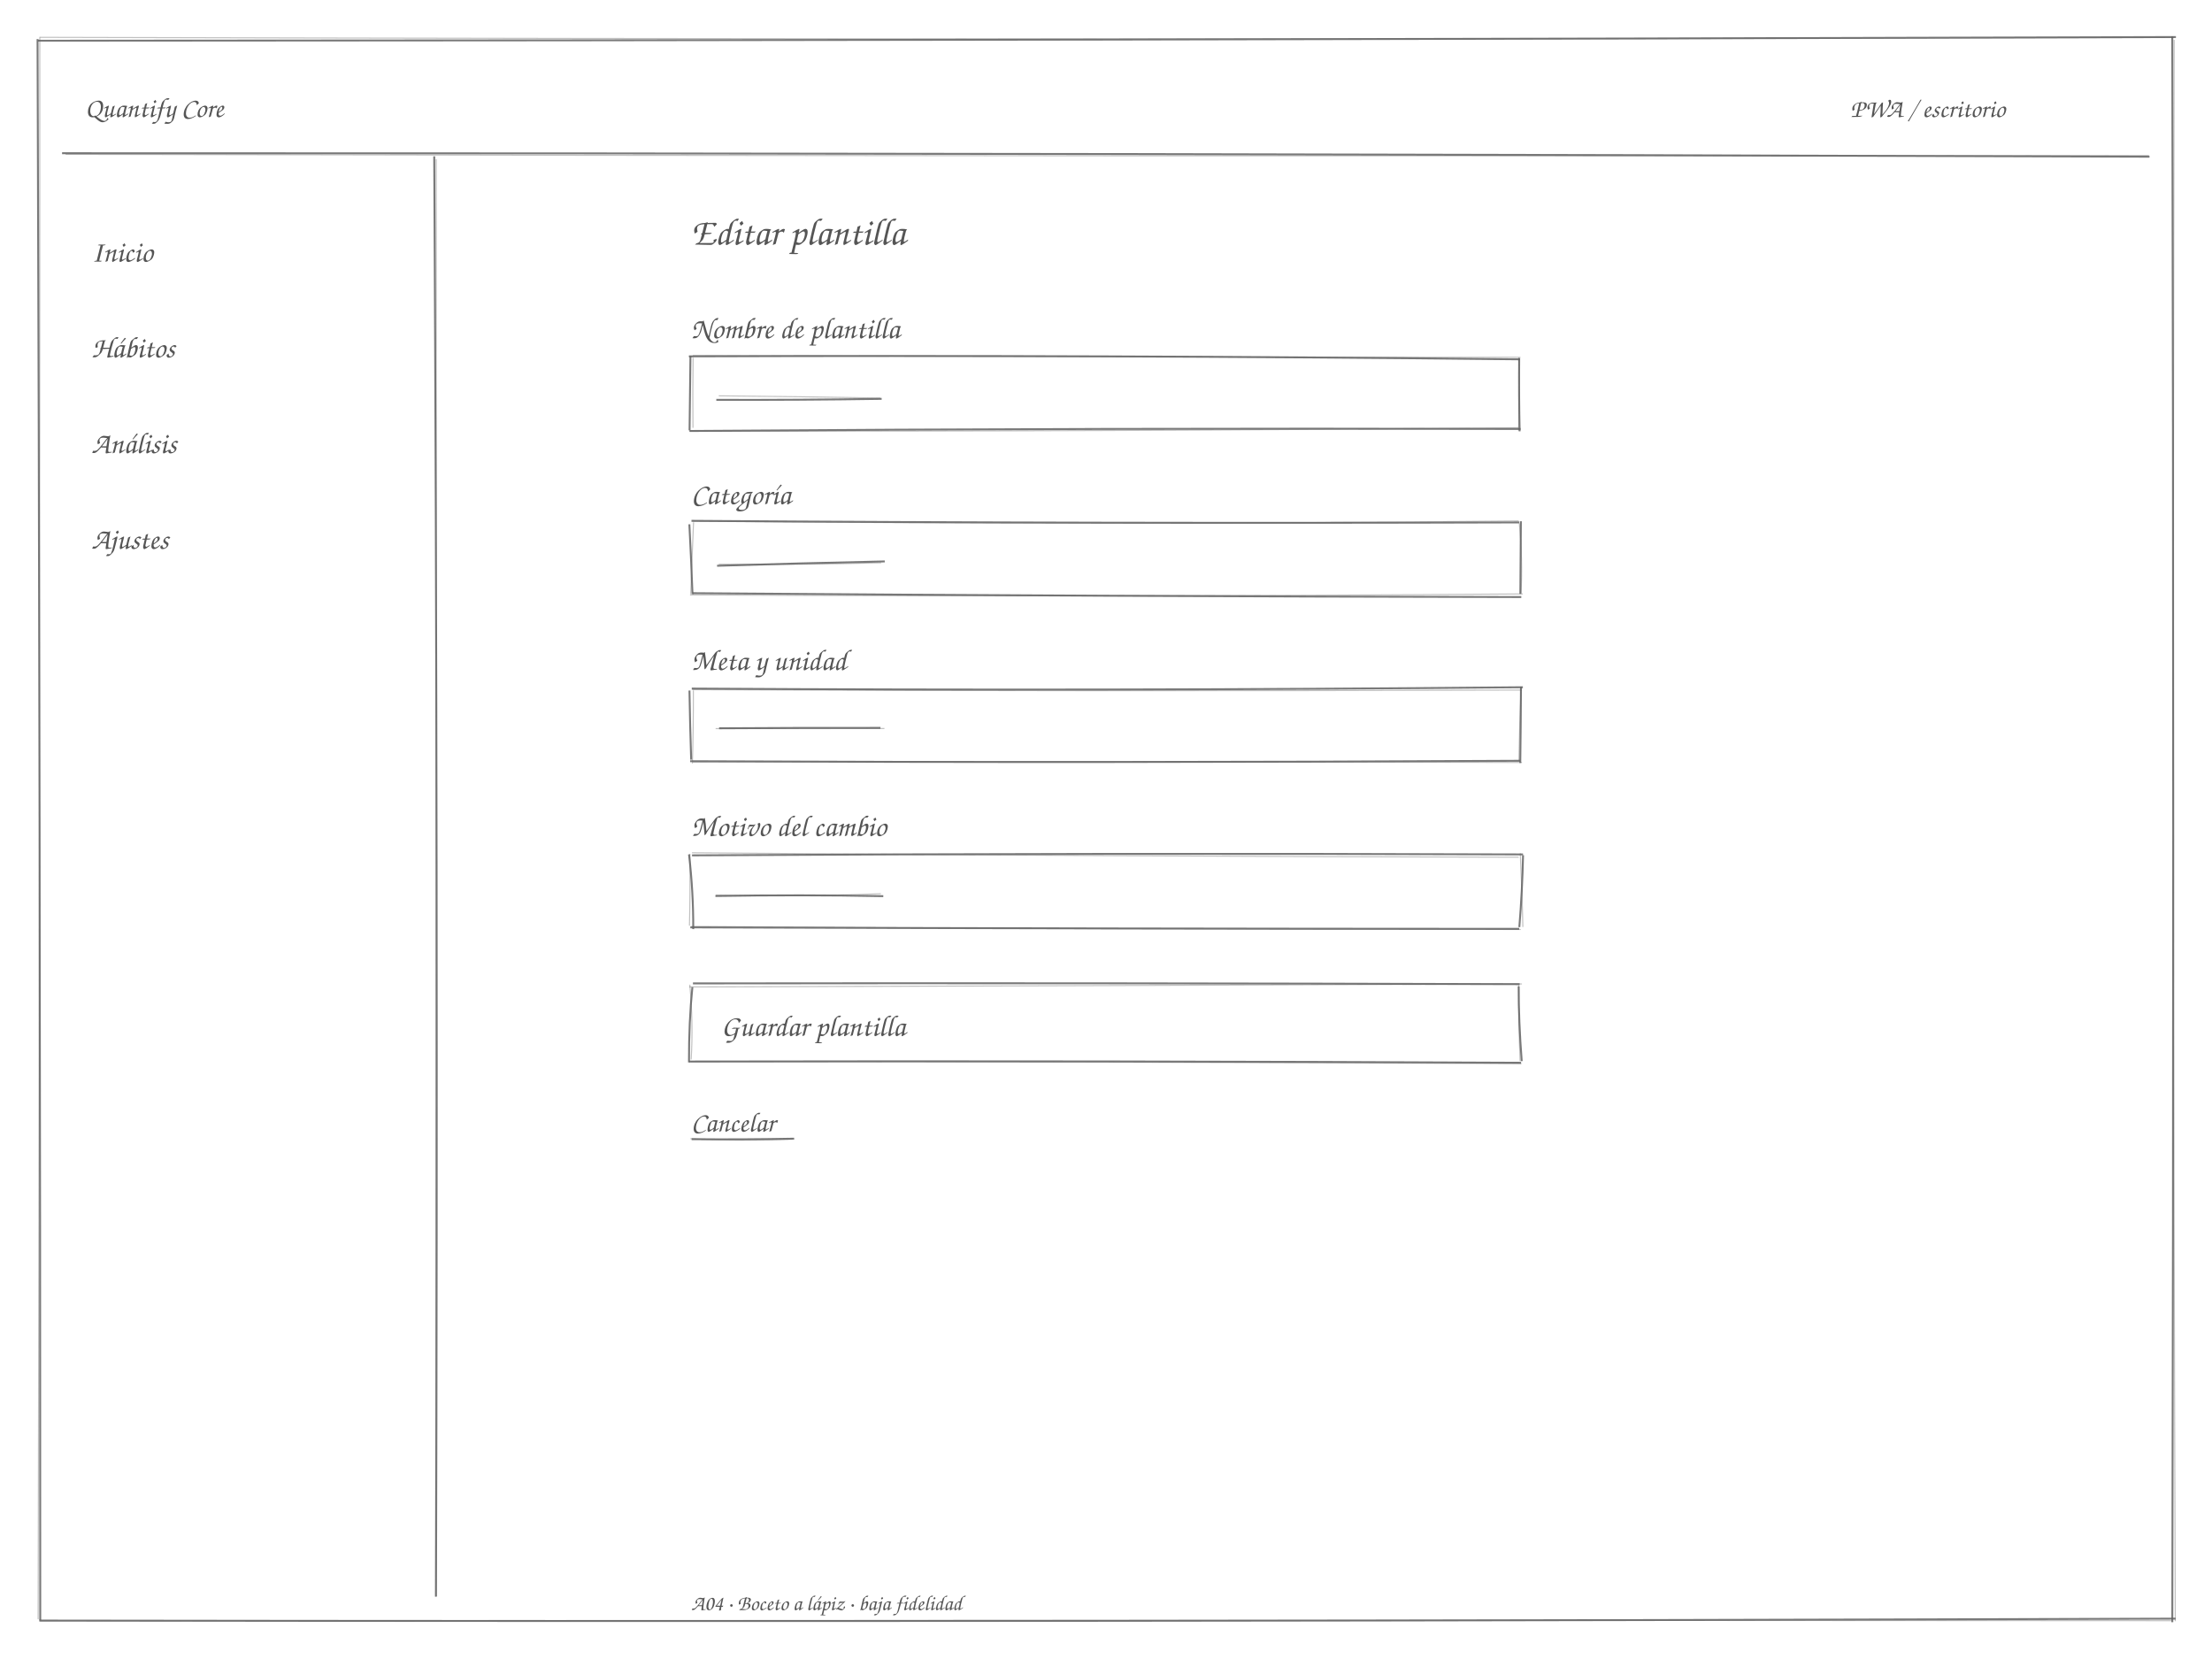
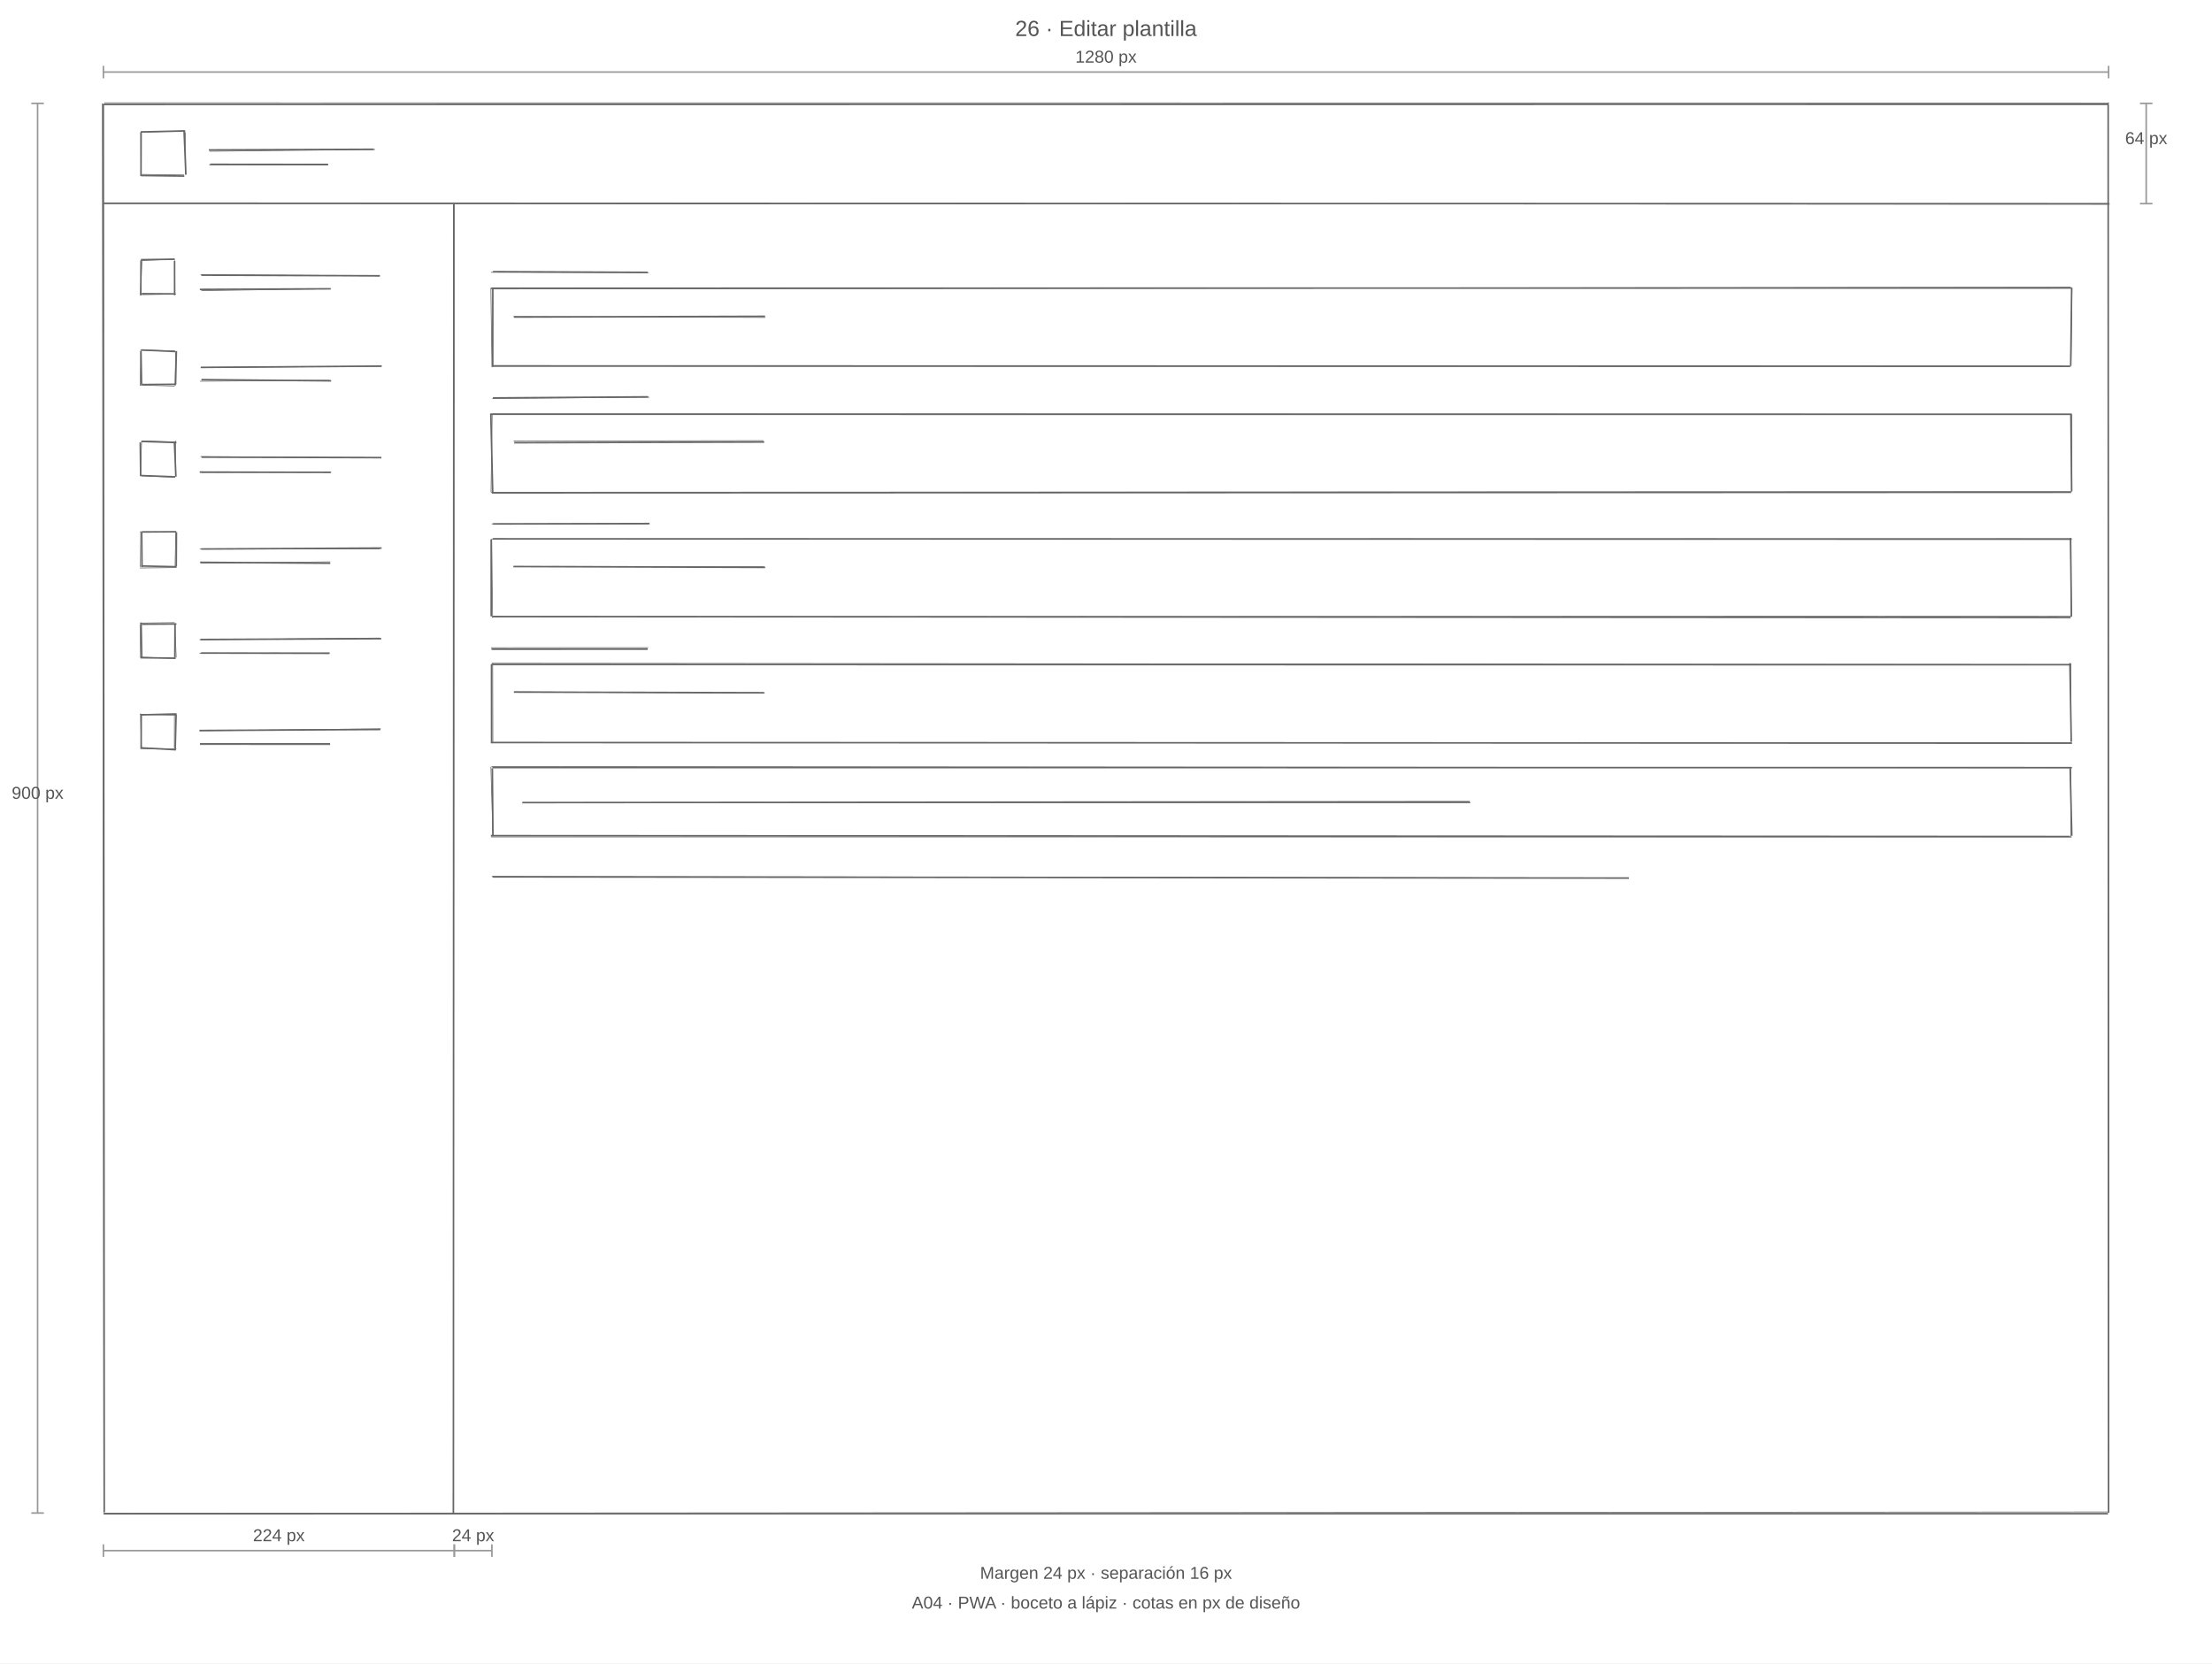
- <svg xmlns="http://www.w3.org/2000/svg" width="1040" height="780" viewBox="0 0 1040 780" role="img" aria-label="A04 Editar plantilla">
+ <svg xmlns="http://www.w3.org/2000/svg" width="1412" height="1062" viewBox="0 0 1412 1062" data-viewport="1280x900" role="img" aria-label="Editar plantilla">
  <rect width="100%" height="100%" fill="white" />
-   <path d="M 17.832 19.14 Q 519.726 18.959 1023.039 17.41" fill="none" stroke="#626262" stroke-width=".9" opacity=".85" />
-   <path d="M 18.793 17.548 Q 519.55 18.929 1021.962 17.655" fill="none" stroke="#626262" stroke-width=".5" opacity=".4" />
-   <path d="M 1021.325 17.152 Q 1022.165 389.539 1021.339 762.702" fill="none" stroke="#626262" stroke-width=".9" opacity=".85" />
-   <path d="M 1022.198 18.753 Q 1021.381 388.888 1022.748 762.23" fill="none" stroke="#626262" stroke-width=".5" opacity=".4" />
-   <path d="M 1022.896 761.03 Q 519.889 762.645 18.484 761.928" fill="none" stroke="#626262" stroke-width=".9" opacity=".85" />
-   <path d="M 1020.923 761.994 Q 519.503 761.605 18.912 762.093" fill="none" stroke="#626262" stroke-width=".5" opacity=".4" />
-   <path d="M 18.921 761.814 Q 18.945 390.685 17.651 18.396" fill="none" stroke="#626262" stroke-width=".9" opacity=".85" />
-   <path d="M 17.932 761.319 Q 18.738 390.518 18.715 17.337" fill="none" stroke="#626262" stroke-width=".5" opacity=".4" />
-   <text x="40" y="55" font-size="13" fill="#555" font-family="'Segoe Print','Comic Sans MS',cursive">Quantify Core</text>
-   <text x="870" y="55" font-size="12" fill="#555" font-family="'Segoe Print','Comic Sans MS',cursive">PWA / escritorio</text>
-   <path d="M 29.178 72.04 Q 521.04 71.973 1010.615 73.682" fill="none" stroke="#626262" stroke-width=".9" opacity=".85" />
-   <path d="M 30.83 72.562 Q 519.421 73.686 1010.356 73.104" fill="none" stroke="#626262" stroke-width=".5" opacity=".4" />
-   <text x="325" y="115" font-size="18" fill="#555" font-family="'Segoe Print','Comic Sans MS',cursive">Editar plantilla</text>
-   <path d="M 204.159 73.506 Q 205.993 410.939 204.997 750.67" fill="none" stroke="#626262" stroke-width=".9" opacity=".85" />
-   <path d="M 205.106 74.822 Q 205.111 412.778 204.803 750.702" fill="none" stroke="#626262" stroke-width=".5" opacity=".4" />
-   <text x="43" y="123" font-size="14" fill="#555" font-family="'Segoe Print','Comic Sans MS',cursive">Inicio</text>
-   <text x="43" y="168" font-size="14" fill="#555" font-family="'Segoe Print','Comic Sans MS',cursive">Hábitos</text>
-   <text x="43" y="213" font-size="14" fill="#555" font-family="'Segoe Print','Comic Sans MS',cursive">Análisis</text>
-   <text x="43" y="258" font-size="14" fill="#555" font-family="'Segoe Print','Comic Sans MS',cursive">Ajustes</text>
-   <text x="325" y="159" font-size="14" fill="#555" font-family="'Segoe Print','Comic Sans MS',cursive">Nombre de plantilla</text>
-   <path d="M 323.895 167.551 Q 519.262 166.855 714.577 168.943" fill="none" stroke="#626262" stroke-width=".9" opacity=".85" />
-   <path d="M 325.701 167.114 Q 520.191 167.871 714.855 167.998" fill="none" stroke="#626262" stroke-width=".5" opacity=".4" />
-   <path d="M 714.273 168.324 Q 714.092 185.639 714.474 202.776" fill="none" stroke="#626262" stroke-width=".9" opacity=".85" />
-   <path d="M 714.057 168.254 Q 714.794 185.684 713.941 202.41" fill="none" stroke="#626262" stroke-width=".5" opacity=".4" />
-   <path d="M 714.905 201.673 Q 519.224 201.178 324.198 202.626" fill="none" stroke="#626262" stroke-width=".9" opacity=".85" />
-   <path d="M 714.02 201.085 Q 519.08 202.927 324.122 202.7" fill="none" stroke="#626262" stroke-width=".5" opacity=".4" />
-   <path d="M 324.207 202.342 Q 324.446 185.305 324.621 167.411" fill="none" stroke="#626262" stroke-width=".9" opacity=".85" />
-   <path d="M 325.807 201.157 Q 325.635 184.609 325.872 168.233" fill="none" stroke="#626262" stroke-width=".5" opacity=".4" />
-   <path d="M 336.782 187.99 Q 375.984 188.106 414.522 187.52" fill="none" stroke="#626262" stroke-width=".9" opacity=".85" />
-   <path d="M 337.949 186.102 Q 376.873 186.461 413.927 187.139" fill="none" stroke="#626262" stroke-width=".5" opacity=".4" />
-   <text x="325" y="237" font-size="14" fill="#555" font-family="'Segoe Print','Comic Sans MS',cursive">Categoría</text>
-   <path d="M 325.102 244.869 Q 519.565 246.243 714.309 245.62" fill="none" stroke="#626262" stroke-width=".9" opacity=".85" />
-   <path d="M 325.577 244.99 Q 520.876 246.966 714.045 244.919" fill="none" stroke="#626262" stroke-width=".5" opacity=".4" />
-   <path d="M 715.067 245.089 Q 714.901 263.731 714.81 279.213" fill="none" stroke="#626262" stroke-width=".9" opacity=".85" />
-   <path d="M 714.32 246.041 Q 715.974 263.179 715.122 278.97" fill="none" stroke="#626262" stroke-width=".5" opacity=".4" />
-   <path d="M 715.253 280.708 Q 519.569 280.387 325.701 278.894" fill="none" stroke="#626262" stroke-width=".9" opacity=".85" />
-   <path d="M 715.915 279.235 Q 519.173 280.803 324.426 279.709" fill="none" stroke="#626262" stroke-width=".5" opacity=".4" />
-   <path d="M 325.589 279.385 Q 324.983 263.258 324.108 246.502" fill="none" stroke="#626262" stroke-width=".9" opacity=".85" />
-   <path d="M 324.757 279.339 Q 325.282 263.947 326.086 245.546" fill="none" stroke="#626262" stroke-width=".5" opacity=".4" />
-   <path d="M 337.137 266.001 Q 376.709 264.782 415.986 263.953" fill="none" stroke="#626262" stroke-width=".9" opacity=".85" />
-   <path d="M 337.948 265.254 Q 375.478 265.676 414.319 264.609" fill="none" stroke="#626262" stroke-width=".5" opacity=".4" />
-   <text x="325" y="315" font-size="14" fill="#555" font-family="'Segoe Print','Comic Sans MS',cursive">Meta y unidad</text>
-   <path d="M 325.244 323.742 Q 521.033 324.942 715.99 323.111" fill="none" stroke="#626262" stroke-width=".9" opacity=".85" />
-   <path d="M 325.505 324.24 Q 518.933 325.139 715.488 324.437" fill="none" stroke="#626262" stroke-width=".5" opacity=".4" />
-   <path d="M 715.107 322.973 Q 715.008 341.521 714.772 358.734" fill="none" stroke="#626262" stroke-width=".9" opacity=".85" />
-   <path d="M 715.15 323.379 Q 714.385 342.125 714.124 357.5" fill="none" stroke="#626262" stroke-width=".5" opacity=".4" />
-   <path d="M 714.657 357.685 Q 519.231 358.765 324.465 357.892" fill="none" stroke="#626262" stroke-width=".9" opacity=".85" />
-   <path d="M 715.586 358.486 Q 521.112 357.786 325.767 358.285" fill="none" stroke="#626262" stroke-width=".5" opacity=".4" />
-   <path d="M 324.96 357.162 Q 324.423 341.314 324.158 324.66" fill="none" stroke="#626262" stroke-width=".9" opacity=".85" />
-   <path d="M 325.531 358.959 Q 326.06 342.037 325.993 324.594" fill="none" stroke="#626262" stroke-width=".5" opacity=".4" />
-   <path d="M 338.099 342.411 Q 376.826 342.154 413.953 342.22" fill="none" stroke="#626262" stroke-width=".9" opacity=".85" />
-   <path d="M 336.472 342.559 Q 377.032 342.607 415.834 342.508" fill="none" stroke="#626262" stroke-width=".5" opacity=".4" />
-   <text x="325" y="393" font-size="14" fill="#555" font-family="'Segoe Print','Comic Sans MS',cursive">Motivo del cambio</text>
-   <path d="M 325.365 402.156 Q 519.62 401.008 716.069 401.718" fill="none" stroke="#626262" stroke-width=".9" opacity=".85" />
-   <path d="M 325.345 400.939 Q 521.023 402.61 714.02 403.035" fill="none" stroke="#626262" stroke-width=".5" opacity=".4" />
-   <path d="M 716.086 402.086 Q 715.747 418.553 714.331 435.888" fill="none" stroke="#626262" stroke-width=".9" opacity=".85" />
-   <path d="M 714.773 401.16 Q 715.681 419.852 715.989 435.844" fill="none" stroke="#626262" stroke-width=".5" opacity=".4" />
-   <path d="M 714.269 436.708 Q 519.073 436.651 324.559 436.015" fill="none" stroke="#626262" stroke-width=".9" opacity=".85" />
-   <path d="M 715.009 436.987 Q 520.208 437.006 325.043 435.54" fill="none" stroke="#626262" stroke-width=".5" opacity=".4" />
-   <path d="M 325.934 436.841 Q 326.037 419.624 323.946 401.695" fill="none" stroke="#626262" stroke-width=".9" opacity=".85" />
-   <path d="M 324.151 435.229 Q 324.542 420.017 324.359 401.447" fill="none" stroke="#626262" stroke-width=".5" opacity=".4" />
-   <path d="M 336.363 421.259 Q 376.777 420.596 415.287 421.34" fill="none" stroke="#626262" stroke-width=".9" opacity=".85" />
-   <path d="M 336.554 420.871 Q 375.79 421.699 414.166 420.189" fill="none" stroke="#626262" stroke-width=".5" opacity=".4" />
-   <path d="M 325.793 462.362 Q 520.103 462.105 714.501 462.716" fill="none" stroke="#626262" stroke-width=".9" opacity=".85" />
-   <path d="M 324.042 464.02 Q 519.98 463.47 715.557 462.612" fill="none" stroke="#626262" stroke-width=".5" opacity=".4" />
-   <path d="M 714.028 463.743 Q 713.987 479.947 715.459 498.912" fill="none" stroke="#626262" stroke-width=".9" opacity=".85" />
-   <path d="M 714.084 463.166 Q 713.881 481.014 714.699 498.851" fill="none" stroke="#626262" stroke-width=".5" opacity=".4" />
-   <path d="M 715.146 499.668 Q 521.082 498.703 324.004 499.085" fill="none" stroke="#626262" stroke-width=".9" opacity=".85" />
-   <path d="M 715.309 500.109 Q 520.692 499.164 324.753 499.161" fill="none" stroke="#626262" stroke-width=".5" opacity=".4" />
-   <path d="M 323.935 499.495 Q 323.87 480.26 325.536 464.129" fill="none" stroke="#626262" stroke-width=".9" opacity=".85" />
-   <path d="M 324.958 498.121 Q 325.994 481.066 324.32 462.962" fill="none" stroke="#626262" stroke-width=".5" opacity=".4" />
-   <text x="339" y="487" font-size="14" fill="#555" font-family="'Segoe Print','Comic Sans MS',cursive">Guardar plantilla</text>
-   <text x="325" y="532" font-size="13" fill="#555" font-family="'Segoe Print','Comic Sans MS',cursive">Cancelar</text>
-   <path d="M 325.171 535.594 Q 349.232 535.837 373.388 535.356" fill="none" stroke="#626262" stroke-width=".9" opacity=".85" />
-   <path d="M 324.604 535.349 Q 347.936 536.644 372.672 535.559" fill="none" stroke="#626262" stroke-width=".5" opacity=".4" />
-   <text x="325" y="757" font-size="10" fill="#555" font-family="'Segoe Print','Comic Sans MS',cursive">A04 · Boceto a lápiz · baja fidelidad</text>
+   <g transform="translate(66 66)">
+     <g id="interface">
+       <path d="M-0.102 0.694 L1279.833 0.584" fill="none" stroke="#666666" stroke-width="1" />
+       <path d="M0.633 -0.359 L1280.483 -0.275" fill="none" stroke="#666666" stroke-width="0.45" />
+       <path d="M1279.726 0.565 L1279.977 899.79" fill="none" stroke="#666666" stroke-width="1" />
+       <path d="M1279.589 -0.516 L1280.101 899.72" fill="none" stroke="#666666" stroke-width="0.45" />
+       <path d="M1279.598 900.428 L0.12 900.459" fill="none" stroke="#666666" stroke-width="1" />
+       <path d="M1279.623 899.323 L0.455 900.14" fill="none" stroke="#666666" stroke-width="0.45" />
+       <path d="M0.545 899.41 L-0.068 0.392" fill="none" stroke="#666666" stroke-width="1" />
+       <path d="M0.295 899.956 L-0.656 -0.004" fill="none" stroke="#666666" stroke-width="0.45" />
+       <g data-ui="header" data-box="0,0,1280,64">
+         <path d="M-0.303 63.76 L1280.555 64.057" fill="none" stroke="#666666" stroke-width="1" />
+         <path d="M0.561 63.887 L1280.575 64.417" fill="none" stroke="#666666" stroke-width="0.45" />
+         <path d="M23.788 18.241 L51.959 17.586" fill="none" stroke="#666666" stroke-width="1" />
+         <path d="M24.449 18.315 L52.435 17.597" fill="none" stroke="#666666" stroke-width="0.45" />
+         <path d="M51.499 17.416 L52.633 45.375" fill="none" stroke="#666666" stroke-width="1" />
+         <path d="M52.374 18.415 L52.505 45.733" fill="none" stroke="#666666" stroke-width="0.45" />
+         <path d="M51.647 46.417 L24.217 46.063" fill="none" stroke="#666666" stroke-width="1" />
+         <path d="M51.488 45.699 L24.605 45.354" fill="none" stroke="#666666" stroke-width="0.45" />
+         <path d="M23.998 46.408 L24.064 18.501" fill="none" stroke="#666666" stroke-width="1" />
+         <path d="M24.067 46.473 L23.88 18.428" fill="none" stroke="#666666" stroke-width="0.45" />
+         <path d="M67.328 29.726 L172.551 29.303" fill="none" stroke="#666666" stroke-width="1" />
+         <path d="M67.742 30.574 L173.426 29.461" fill="none" stroke="#666666" stroke-width="0.45" />
+         <path d="M68.116 38.921 L143.512 38.999" fill="none" stroke="#666666" stroke-width="1" />
+         <path d="M67.557 39.198 L143.048 39.389" fill="none" stroke="#666666" stroke-width="0.45" />
+       </g>
+       <g data-ui="navigation" data-box="0,64,224,836">
+         <path d="M223.68 64.472 L223.426 900.155" fill="none" stroke="#666666" stroke-width="1" />
+         <path d="M223.875 64.417 L223.355 900.249" fill="none" stroke="#666666" stroke-width="0.45" />
+         <path d="M23.942 99.801 L45.528 99.5" fill="none" stroke="#666666" stroke-width="1" />
+         <path d="M23.512 100.381 L45.403 99.443" fill="none" stroke="#666666" stroke-width="0.45" />
+         <path d="M45.44 100.564 L45.466 122.426" fill="none" stroke="#666666" stroke-width="1" />
+         <path d="M45.518 100.208 L45.663 122.186" fill="none" stroke="#666666" stroke-width="0.45" />
+         <path d="M45.769 121.641 L24.491 121.487" fill="none" stroke="#666666" stroke-width="1" />
+         <path d="M46.386 121.762 L24.531 122.142" fill="none" stroke="#666666" stroke-width="0.45" />
+         <path d="M23.867 122.603 L23.99 100.673" fill="none" stroke="#666666" stroke-width="1" />
+         <path d="M23.709 122.317 L24.578 99.453" fill="none" stroke="#666666" stroke-width="0.45" />
+         <path d="M62.531 109.672 L176.347 110.085" fill="none" stroke="#666666" stroke-width="1" />
+         <path d="M62.062 109.311 L176.735 110.148" fill="none" stroke="#666666" stroke-width="0.45" />
+         <path d="M61.579 118.769 L145.151 118.385" fill="none" stroke="#666666" stroke-width="1" />
+         <path d="M62.533 119.588 L144.219 118.342" fill="none" stroke="#666666" stroke-width="0.45" />
+         <path d="M24.041 157.446 L45.94 158.445" fill="none" stroke="#666666" stroke-width="1" />
+         <path d="M23.884 157.521 L45.586 158.025" fill="none" stroke="#666666" stroke-width="0.45" />
+         <path d="M46.593 158.109 L46.074 179.373" fill="none" stroke="#666666" stroke-width="1" />
+         <path d="M46.154 158.431 L45.738 180.236" fill="none" stroke="#666666" stroke-width="0.45" />
+         <path d="M46.427 179.327 L24.557 179.534" fill="none" stroke="#666666" stroke-width="1" />
+         <path d="M45.497 180.489 L23.65 179.823" fill="none" stroke="#666666" stroke-width="0.45" />
+         <path d="M24.359 179.626 L23.99 158.157" fill="none" stroke="#666666" stroke-width="1" />
+         <path d="M23.457 180.306 L23.852 157.598" fill="none" stroke="#666666" stroke-width="0.45" />
+         <path d="M62.172 168.576 L177.661 167.724" fill="none" stroke="#666666" stroke-width="1" />
+         <path d="M62.083 168.609 L177.431 167.868" fill="none" stroke="#666666" stroke-width="0.45" />
+         <path d="M62.6 176.363 L145.377 177.154" fill="none" stroke="#666666" stroke-width="1" />
+         <path d="M61.682 177.412 L144.386 176.762" fill="none" stroke="#666666" stroke-width="0.45" />
+         <path d="M24.149 215.843 L46.629 216.573" fill="none" stroke="#666666" stroke-width="1" />
+         <path d="M24.602 215.459 L46.307 216.146" fill="none" stroke="#666666" stroke-width="0.45" />
+         <path d="M45.351 216.694 L46.297 238.266" fill="none" stroke="#666666" stroke-width="1" />
+         <path d="M46.065 215.375 L46.005 238.317" fill="none" stroke="#666666" stroke-width="0.45" />
+         <path d="M45.861 238.447 L24.091 237.622" fill="none" stroke="#666666" stroke-width="1" />
+         <path d="M45.626 238.685 L23.467 237.695" fill="none" stroke="#666666" stroke-width="0.45" />
+         <path d="M23.791 237.808 L23.532 216.465" fill="none" stroke="#666666" stroke-width="1" />
+         <path d="M23.674 237.934 L24.356 216.296" fill="none" stroke="#666666" stroke-width="0.45" />
+         <path d="M62.677 225.869 L177.467 226.174" fill="none" stroke="#666666" stroke-width="1" />
+         <path d="M61.976 225.49 L176.649 226.191" fill="none" stroke="#666666" stroke-width="0.45" />
+         <path d="M61.488 235.402 L145.123 235.584" fill="none" stroke="#666666" stroke-width="1" />
+         <path d="M62.645 235.631 L145.405 235.361" fill="none" stroke="#666666" stroke-width="0.45" />
+         <path d="M24.669 273.641 L46.503 273.485" fill="none" stroke="#666666" stroke-width="1" />
+         <path d="M23.363 273.525 L45.678 273.732" fill="none" stroke="#666666" stroke-width="0.45" />
+         <path d="M46.628 273.761 L46.508 295.7" fill="none" stroke="#666666" stroke-width="1" />
+         <path d="M46.222 274.095 L45.769 295.396" fill="none" stroke="#666666" stroke-width="0.45" />
+         <path d="M46.651 295.828 L24.21 295.354" fill="none" stroke="#666666" stroke-width="1" />
+         <path d="M46.623 296.371 L23.404 296.63" fill="none" stroke="#666666" stroke-width="0.45" />
+         <path d="M24.661 296.052 L24.455 273.728" fill="none" stroke="#666666" stroke-width="1" />
+         <path d="M23.593 295.932 L23.862 273.489" fill="none" stroke="#666666" stroke-width="0.45" />
+         <path d="M62.414 284.519 L177.602 283.905" fill="none" stroke="#666666" stroke-width="1" />
+         <path d="M61.555 284.431 L176.435 284.396" fill="none" stroke="#666666" stroke-width="0.45" />
+         <path d="M61.732 293.009 L144.806 293.601" fill="none" stroke="#666666" stroke-width="1" />
+         <path d="M62.126 293.612 L144.826 292.72" fill="none" stroke="#666666" stroke-width="0.45" />
+         <path d="M24.568 332.512 L46.631 332.38" fill="none" stroke="#666666" stroke-width="1" />
+         <path d="M23.359 331.814 L45.483 331.531" fill="none" stroke="#666666" stroke-width="0.45" />
+         <path d="M45.721 332.619 L45.61 353.663" fill="none" stroke="#666666" stroke-width="1" />
+         <path d="M45.612 332.157 L46.473 353.754" fill="none" stroke="#666666" stroke-width="0.45" />
+         <path d="M46.175 354.207 L23.729 353.921" fill="none" stroke="#666666" stroke-width="1" />
+         <path d="M45.872 354.425 L23.492 353.506" fill="none" stroke="#666666" stroke-width="0.45" />
+         <path d="M24.483 353.611 L24.063 331.455" fill="none" stroke="#666666" stroke-width="1" />
+         <path d="M23.696 353.827 L23.417 332.621" fill="none" stroke="#666666" stroke-width="0.45" />
+         <path d="M61.988 342.286 L177.339 341.764" fill="none" stroke="#666666" stroke-width="1" />
+         <path d="M61.408 342.452 L176.384 341.359" fill="none" stroke="#666666" stroke-width="0.45" />
+         <path d="M62.279 350.946 L144.243 351.101" fill="none" stroke="#666666" stroke-width="1" />
+         <path d="M61.319 351.008 L144.617 350.909" fill="none" stroke="#666666" stroke-width="0.45" />
+         <path d="M24.089 390.407 L46.658 389.819" fill="none" stroke="#666666" stroke-width="1" />
+         <path d="M23.394 390.052 L46.188 390.675" fill="none" stroke="#666666" stroke-width="0.45" />
+         <path d="M46.421 390.1 L45.85 412.098" fill="none" stroke="#666666" stroke-width="1" />
+         <path d="M45.352 390.301 L45.312 411.549" fill="none" stroke="#666666" stroke-width="0.45" />
+         <path d="M46.326 412.687 L23.974 411.465" fill="none" stroke="#666666" stroke-width="1" />
+         <path d="M46.605 412.04 L23.586 411.977" fill="none" stroke="#666666" stroke-width="0.45" />
+         <path d="M24.104 411.753 L24.141 389.901" fill="none" stroke="#666666" stroke-width="1" />
+         <path d="M24.236 411.608 L23.759 389.603" fill="none" stroke="#666666" stroke-width="0.45" />
+         <path d="M61.352 400.392 L176.8 399.732" fill="none" stroke="#666666" stroke-width="1" />
+         <path d="M61.408 400.577 L177.045 399.313" fill="none" stroke="#666666" stroke-width="0.45" />
+         <path d="M61.646 408.878 L144.672 408.912" fill="none" stroke="#666666" stroke-width="1" />
+         <path d="M61.621 409.419 L144.769 409.452" fill="none" stroke="#666666" stroke-width="0.45" />
+       </g>
+       <g data-ui="input" data-box="248,104,1008,64">
+         <path d="M248.66 107.424 L347.415 107.89" fill="none" stroke="#666666" stroke-width="1" />
+         <path d="M247.394 107.856 L348.155 108.043" fill="none" stroke="#666666" stroke-width="0.45" />
+         <path d="M247.525 118.027 L1256.429 117.867" fill="none" stroke="#666666" stroke-width="1" />
+         <path d="M247.797 118.502 L1255.647 117.382" fill="none" stroke="#666666" stroke-width="0.45" />
+         <path d="M1256.422 117.807 L1255.798 167.638" fill="none" stroke="#666666" stroke-width="1" />
+         <path d="M1256.615 117.79 L1255.97 167.428" fill="none" stroke="#666666" stroke-width="0.45" />
+         <path d="M1255.416 167.82 L248.569 167.625" fill="none" stroke="#666666" stroke-width="1" />
+         <path d="M1255.741 167.987 L248.528 167.774" fill="none" stroke="#666666" stroke-width="0.45" />
+         <path d="M248.526 168.177 L248.57 117.891" fill="none" stroke="#666666" stroke-width="1" />
+         <path d="M248.026 168.498 L247.341 117.814" fill="none" stroke="#666666" stroke-width="0.45" />
+         <path d="M262.03 136.431 L422.361 135.952" fill="none" stroke="#666666" stroke-width="1" />
+         <path d="M261.745 136.056 L422.515 136.688" fill="none" stroke="#666666" stroke-width="0.45" />
+       </g>
+       <g data-ui="input" data-box="248,184,1008,64">
+         <path d="M248.614 188.068 L347.729 187.366" fill="none" stroke="#666666" stroke-width="1" />
+         <path d="M248.32 188.398 L348.456 187.623" fill="none" stroke="#666666" stroke-width="0.45" />
+         <path d="M247.35 198.474 L1255.516 198.514" fill="none" stroke="#666666" stroke-width="1" />
+         <path d="M248.461 198.232 L1256.415 198.455" fill="none" stroke="#666666" stroke-width="0.45" />
+         <path d="M1255.919 197.999 L1256.386 247.57" fill="none" stroke="#666666" stroke-width="1" />
+         <path d="M1256.564 198.488 L1256.577 247.741" fill="none" stroke="#666666" stroke-width="0.45" />
+         <path d="M1256.068 248.296 L247.93 248.656" fill="none" stroke="#666666" stroke-width="1" />
+         <path d="M1256.532 247.861 L247.479 248.26" fill="none" stroke="#666666" stroke-width="0.45" />
+         <path d="M248.503 248.163 L247.306 197.988" fill="none" stroke="#666666" stroke-width="1" />
+         <path d="M247.44 248.236 L248.178 198.101" fill="none" stroke="#666666" stroke-width="0.45" />
+         <path d="M262.224 216.659 L421.82 216.2" fill="none" stroke="#666666" stroke-width="1" />
+         <path d="M261.836 215.604 L421.339 215.334" fill="none" stroke="#666666" stroke-width="0.45" />
+       </g>
+       <g data-ui="input" data-box="248,264,1008,64">
+         <path d="M248.694 268.514 L348.643 268.271" fill="none" stroke="#666666" stroke-width="1" />
+         <path d="M247.88 268.468 L347.881 268.475" fill="none" stroke="#666666" stroke-width="0.45" />
+         <path d="M248.645 278.029 L1256.462 278.225" fill="none" stroke="#666666" stroke-width="1" />
+         <path d="M247.919 278.125 L1255.543 277.935" fill="none" stroke="#666666" stroke-width="0.45" />
+         <path d="M1255.724 277.454 L1256.276 327.624" fill="none" stroke="#666666" stroke-width="1" />
+         <path d="M1255.703 278.655 L1256.196 327.859" fill="none" stroke="#666666" stroke-width="0.45" />
+         <path d="M1255.776 328.265 L248.325 327.655" fill="none" stroke="#666666" stroke-width="1" />
+         <path d="M1256.234 327.376 L248.095 327.745" fill="none" stroke="#666666" stroke-width="0.45" />
+         <path d="M247.565 327.519 L247.553 278.391" fill="none" stroke="#666666" stroke-width="1" />
+         <path d="M248.455 328.402 L247.857 278.062" fill="none" stroke="#666666" stroke-width="0.45" />
+         <path d="M261.727 295.705 L422.415 296.25" fill="none" stroke="#666666" stroke-width="1" />
+         <path d="M261.977 295.683 L421.791 295.647" fill="none" stroke="#666666" stroke-width="0.45" />
+       </g>
+       <g data-ui="input" data-box="248,344,1008,64">
+         <path d="M247.77 348.471 L347.42 348.442" fill="none" stroke="#666666" stroke-width="1" />
+         <path d="M247.443 347.532 L347.757 347.492" fill="none" stroke="#666666" stroke-width="0.45" />
+         <path d="M247.702 358.254 L1255.808 358.393" fill="none" stroke="#666666" stroke-width="1" />
+         <path d="M247.928 357.44 L1256.16 358.32" fill="none" stroke="#666666" stroke-width="0.45" />
+         <path d="M1255.305 357.382 L1256.166 407.567" fill="none" stroke="#666666" stroke-width="1" />
+         <path d="M1255.978 357.578 L1255.891 407.545" fill="none" stroke="#666666" stroke-width="0.45" />
+         <path d="M1256.641 408.473 L247.586 408.073" fill="none" stroke="#666666" stroke-width="1" />
+         <path d="M1256.086 408.189 L247.595 408.224" fill="none" stroke="#666666" stroke-width="0.45" />
+         <path d="M247.794 408.52 L247.754 358.256" fill="none" stroke="#666666" stroke-width="1" />
+         <path d="M248.606 407.665 L248.488 357.792" fill="none" stroke="#666666" stroke-width="0.45" />
+         <path d="M262.057 375.862 L421.78 376.279" fill="none" stroke="#666666" stroke-width="1" />
+         <path d="M262.105 375.712 L422.098 376.587" fill="none" stroke="#666666" stroke-width="0.45" />
+       </g>
+       <g data-ui="button" data-box="248,424,1008,44">
+         <path d="M248.348 424.042 L1256.564 424.09" fill="none" stroke="#666666" stroke-width="1" />
+         <path d="M247.75 423.403 L1256.354 424.165" fill="none" stroke="#666666" stroke-width="0.45" />
+         <path d="M1255.472 424.354 L1256.502 467.58" fill="none" stroke="#666666" stroke-width="1" />
+         <path d="M1255.735 424.518 L1256.01 468.594" fill="none" stroke="#666666" stroke-width="0.45" />
+         <path d="M1255.409 468.076 L247.327 467.527" fill="none" stroke="#666666" stroke-width="1" />
+         <path d="M1256.346 468.371 L247.403 468.347" fill="none" stroke="#666666" stroke-width="0.45" />
+         <path d="M248.656 467.396 L248.287 424.522" fill="none" stroke="#666666" stroke-width="1" />
+         <path d="M248.658 468.129 L247.355 423.572" fill="none" stroke="#666666" stroke-width="0.45" />
+         <path d="M267.386 446.412 L872.264 445.892" fill="none" stroke="#666666" stroke-width="1" />
+         <path d="M268.48 446.608 L872.602 446.558" fill="none" stroke="#666666" stroke-width="0.45" />
+       </g>
+       <g data-ui="link" data-box="248,484,1008,28">
+         <path d="M248.464 493.84 L973.786 494.605" fill="none" stroke="#666666" stroke-width="1" />
+         <path d="M247.924 493.569 L973.334 494.581" fill="none" stroke="#666666" stroke-width="0.45" />
+       </g>
+     </g>
+     <g id="dimensions">
+       <text x="640" y="-43" text-anchor="middle" font-family="Arial,sans-serif" font-size="14" fill="#555555">26 · Editar plantilla</text>
+       <g data-dimension="1280 px" stroke="#999999" fill="none">
+         <path d="M0 -20L1280 -20" />
+         <path d="M0 -24v8M1280 -24v8" />
+       </g>
+       <text x="640" y="-26" text-anchor="middle" font-family="Arial,sans-serif" font-size="11" fill="#555555">1280 px</text>
+       <g data-dimension="900 px" stroke="#999999" fill="none">
+         <path d="M-42 0L-42 900" />
+         <path d="M-46 0h8M-46 900h8" />
+       </g>
+       <text x="-42" y="444" text-anchor="middle" font-family="Arial,sans-serif" font-size="11" fill="#555555">900 px</text>
+       <g data-dimension="64 px" stroke="#999999" fill="none">
+         <path d="M1304 0L1304 64" />
+         <path d="M1300 0h8M1300 64h8" />
+       </g>
+       <text x="1304" y="26" text-anchor="middle" font-family="Arial,sans-serif" font-size="11" fill="#555555">64 px</text>
+       <g data-dimension="24 px" stroke="#999999" fill="none">
+         <path d="M224 924L248 924" />
+         <path d="M224 920v8M248 920v8" />
+       </g>
+       <text x="236" y="918" text-anchor="middle" font-family="Arial,sans-serif" font-size="11" fill="#555555">24 px</text>
+       <g data-dimension="224 px" stroke="#999999" fill="none">
+         <path d="M0 924L224 924" />
+         <path d="M0 920v8M224 920v8" />
+       </g>
+       <text x="112" y="918" text-anchor="middle" font-family="Arial,sans-serif" font-size="11" fill="#555555">224 px</text>
+       <text x="640" y="942" text-anchor="middle" font-family="Arial,sans-serif" font-size="11" fill="#555555">Margen 24 px · separación 16 px</text>
+       <text x="640" y="961" text-anchor="middle" font-family="Arial,sans-serif" font-size="11" fill="#555555">A04 · PWA · boceto a lápiz · cotas en px de diseño</text>
+     </g>
+   </g>
</svg>
